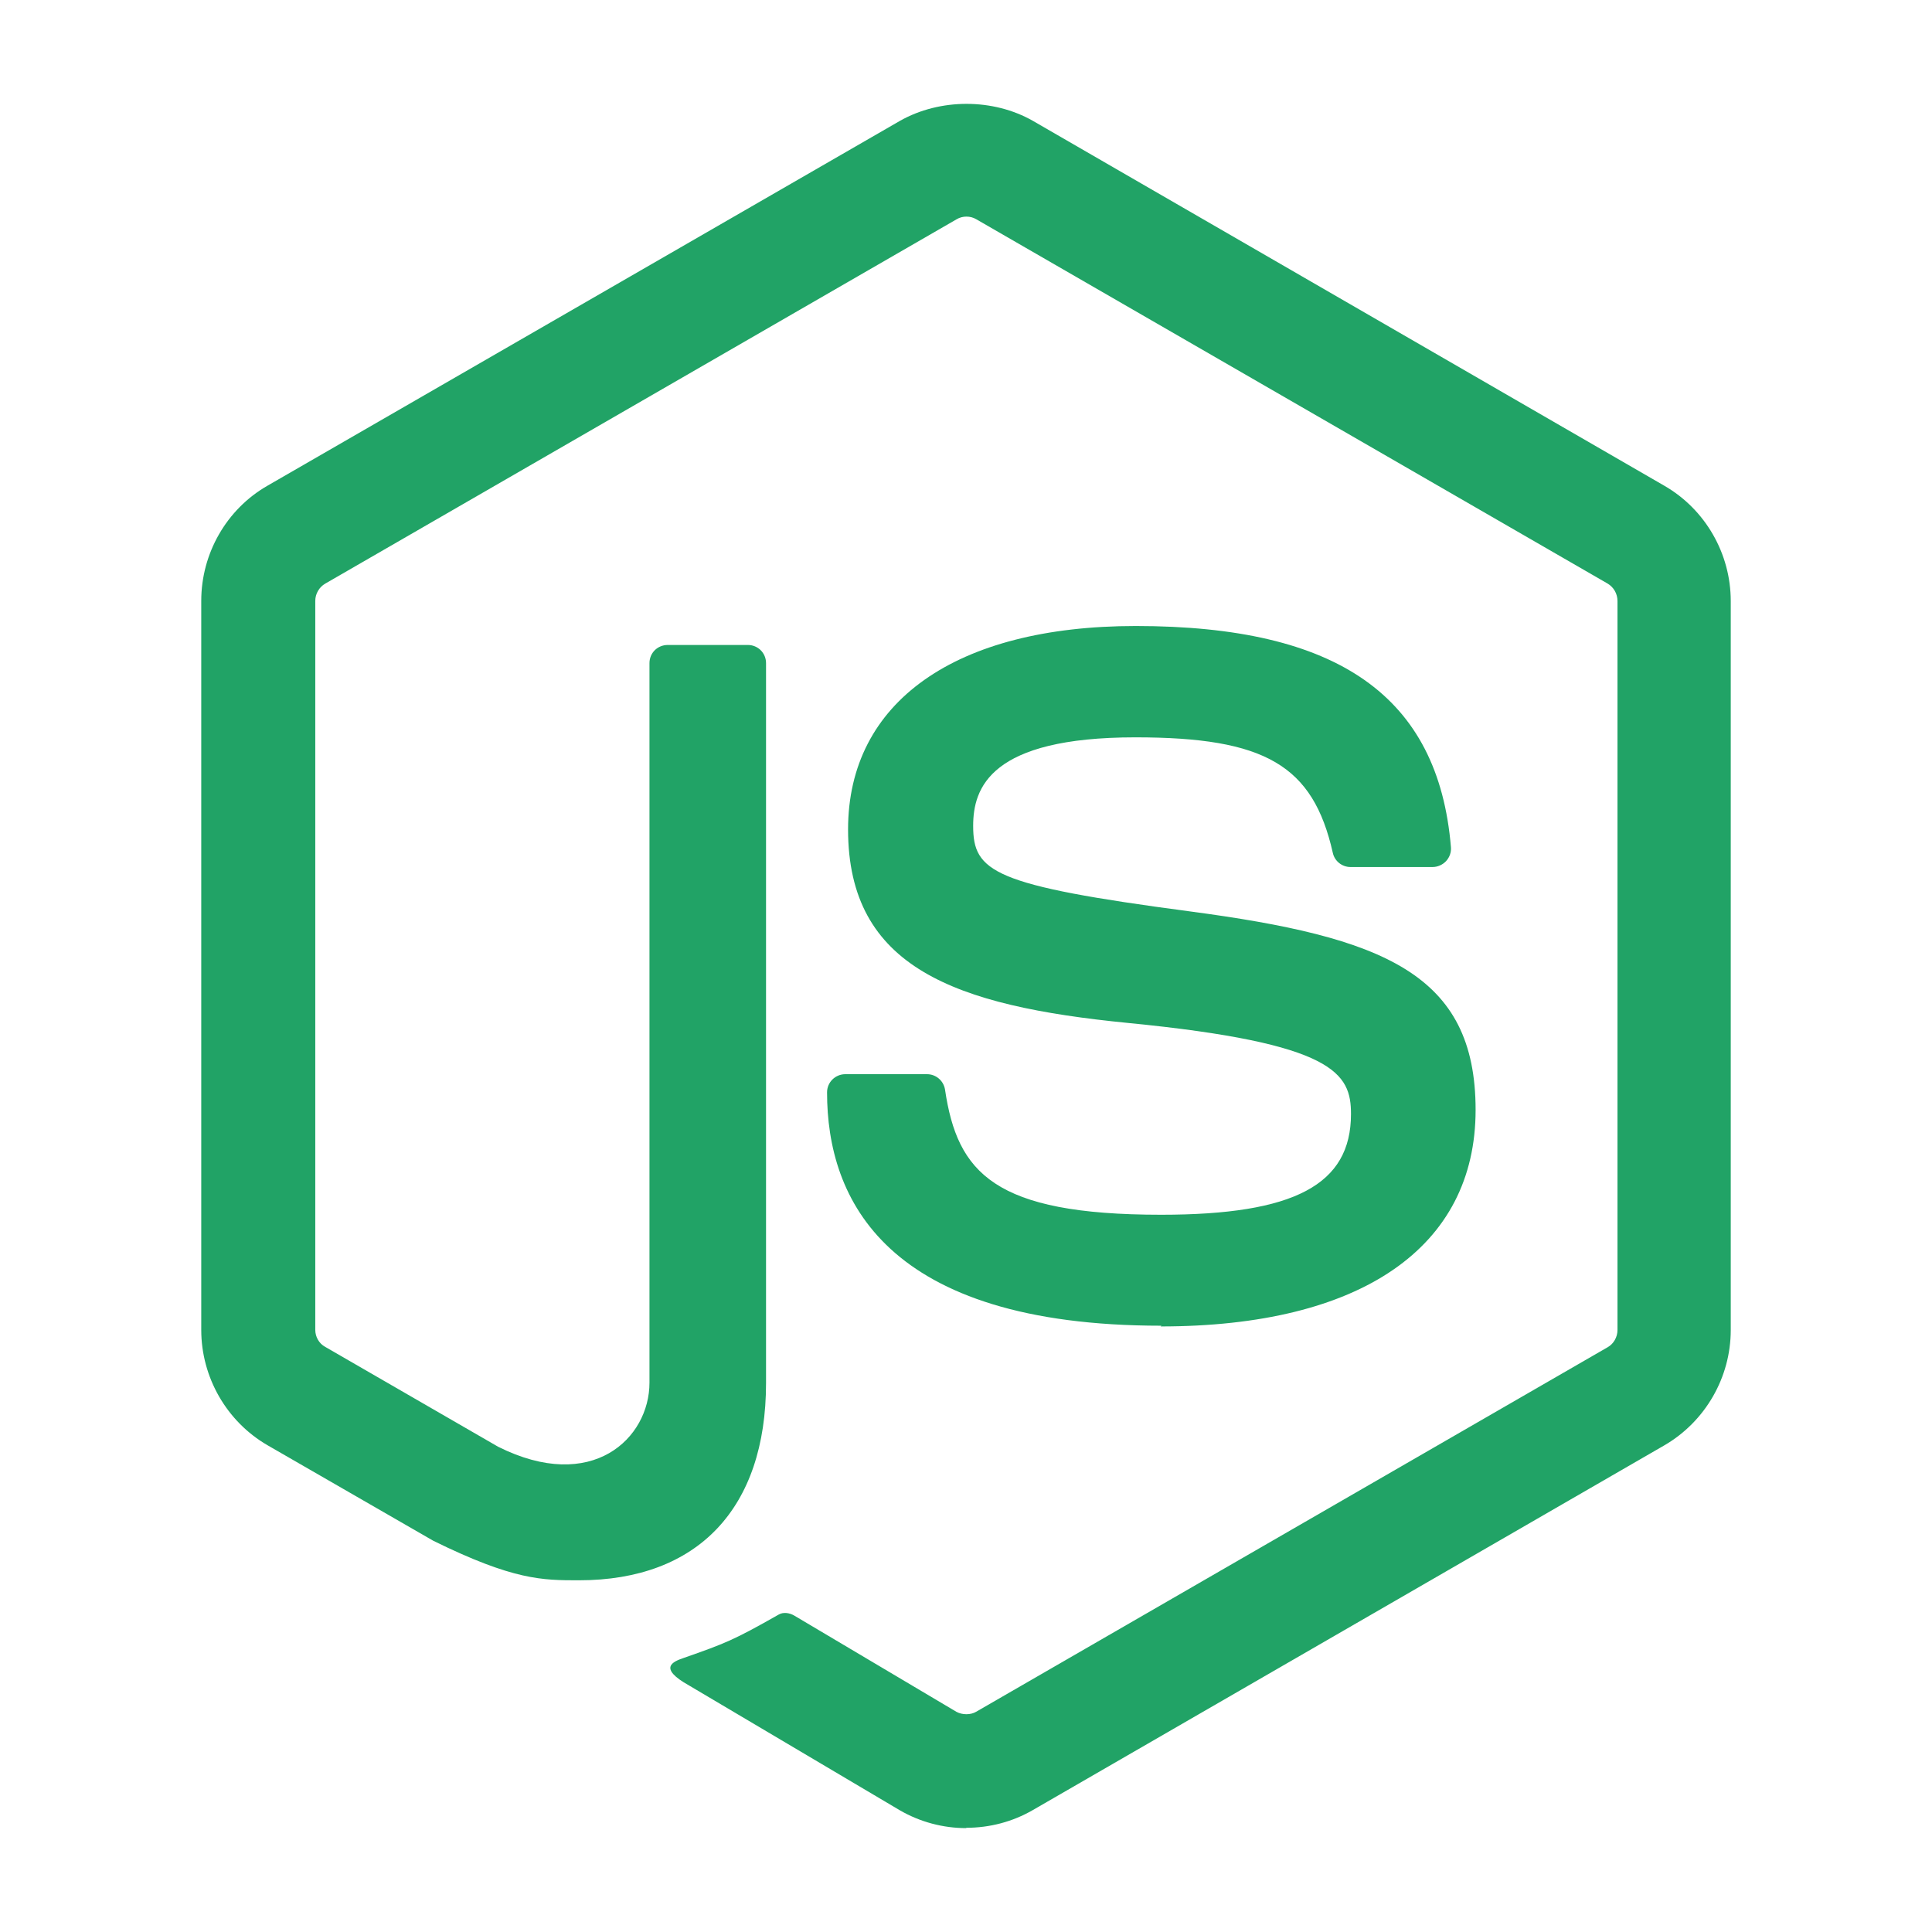
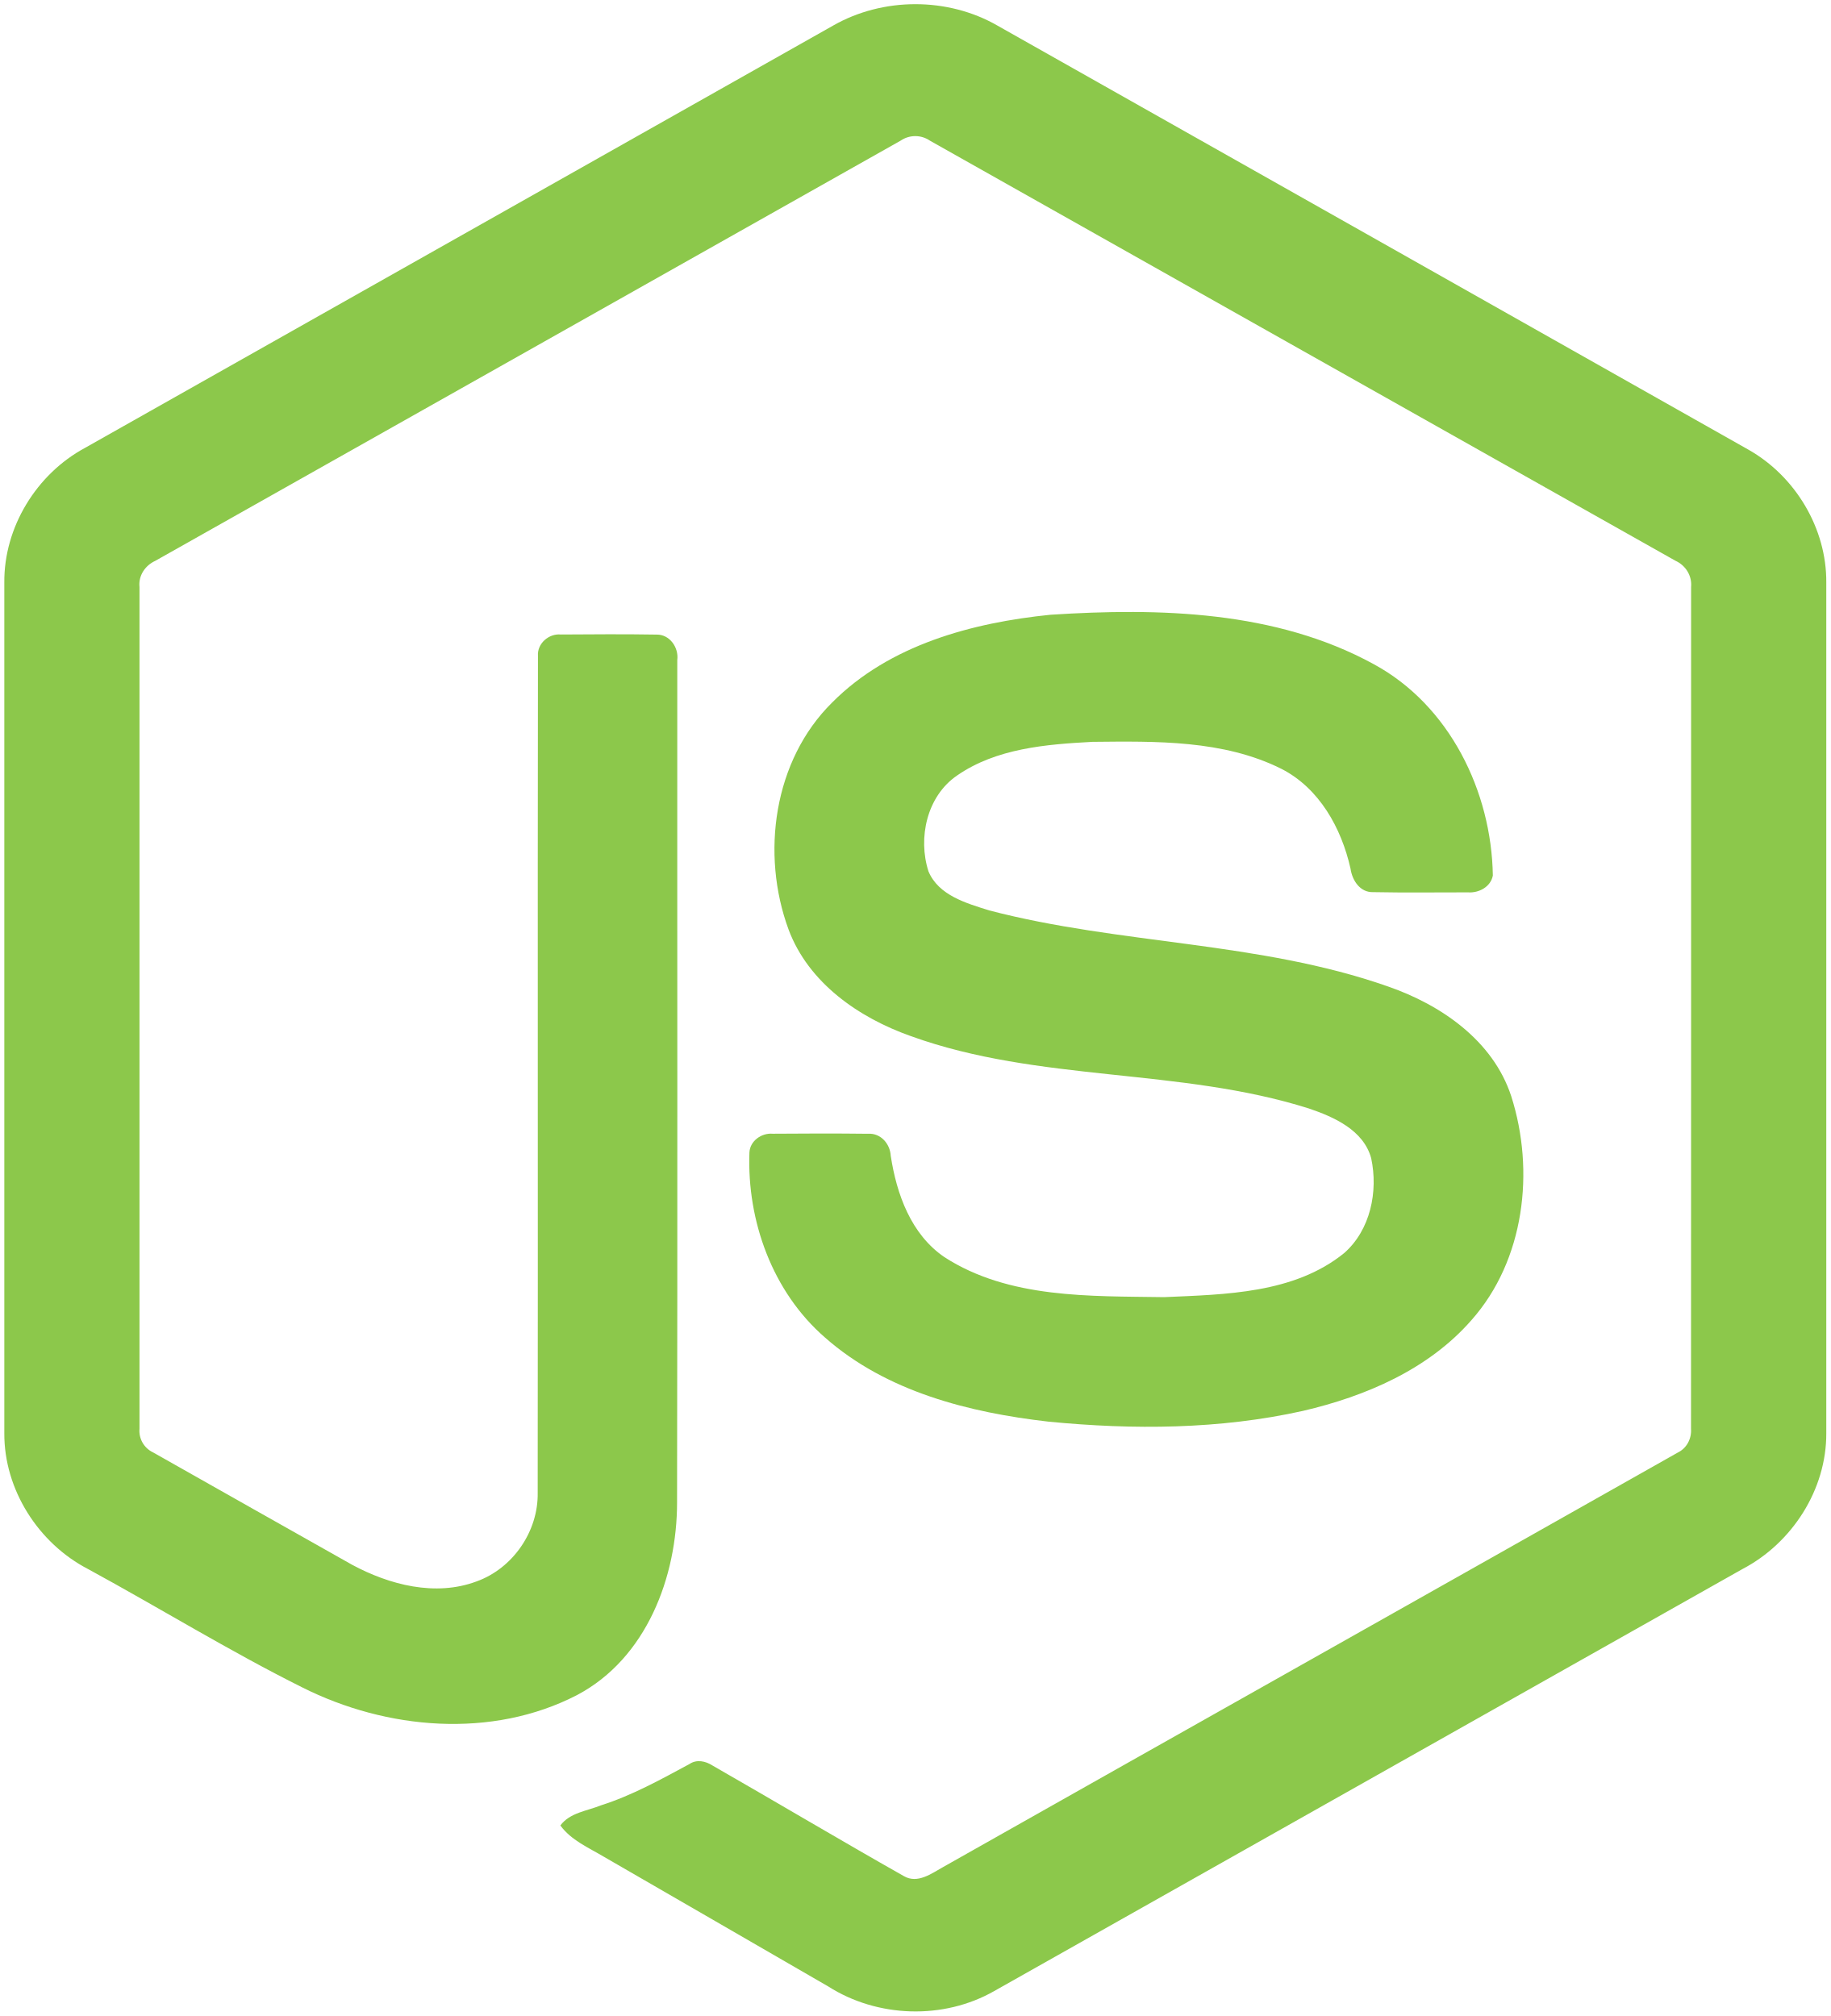
- <svg xmlns="http://www.w3.org/2000/svg" viewBox="0 0 48 48">
-   <path fill="#21a366" d="M24.007,45.419c-0.574,0-1.143-0.15-1.646-0.44l-5.24-3.103c-0.783-0.438-0.401-0.593-0.143-0.682 c1.044-0.365,1.255-0.448,2.369-1.081c0.117-0.067,0.27-0.043,0.39,0.028l4.026,2.389c0.145,0.079,0.352,0.079,0.486,0l15.697-9.061 c0.145-0.083,0.24-0.251,0.24-0.424V14.932c0-0.181-0.094-0.342-0.243-0.432L24.253,5.446c-0.145-0.086-0.338-0.086-0.483,0 L8.082,14.499c-0.152,0.086-0.249,0.255-0.249,0.428v18.114c0,0.173,0.094,0.338,0.244,0.42l4.299,2.483 c2.334,1.167,3.76-0.208,3.76-1.591V16.476c0-0.255,0.2-0.452,0.456-0.452h1.988c0.248,0,0.452,0.196,0.452,0.452v17.886 c0,3.112-1.697,4.9-4.648,4.9c-0.908,0-1.623,0-3.619-0.982l-4.118-2.373C5.629,35.317,5,34.216,5,33.042V14.928 c0-1.179,0.629-2.279,1.646-2.861L22.36,3.002c0.994-0.562,2.314-0.562,3.301,0l15.694,9.069C42.367,12.656,43,13.753,43,14.932 v18.114c0,1.175-0.633,2.271-1.646,2.861L25.66,44.971c-0.503,0.291-1.073,0.44-1.654,0.44" />
-   <path fill="#21a366" d="M28.856,32.937c-6.868,0-8.308-3.153-8.308-5.797c0-0.251,0.203-0.452,0.455-0.452h2.028 c0.224,0,0.413,0.163,0.448,0.384c0.306,2.066,1.218,3.108,5.371,3.108c3.308,0,4.715-0.747,4.715-2.502 c0-1.01-0.401-1.76-5.54-2.263c-4.299-0.424-6.955-1.371-6.955-4.809c0-3.167,2.672-5.053,7.147-5.053 c5.026,0,7.517,1.745,7.831,5.493c0.012,0.13-0.035,0.255-0.122,0.35c-0.086,0.09-0.208,0.145-0.334,0.145h-2.039 c-0.212,0-0.397-0.149-0.44-0.354c-0.491-2.173-1.678-2.868-4.904-2.868c-3.611,0-4.031,1.257-4.031,2.2 c0,1.143,0.495,1.477,5.367,2.122c4.825,0.64,7.116,1.544,7.116,4.935c0,3.418-2.853,5.379-7.827,5.379" />
+ <svg xmlns="http://www.w3.org/2000/svg" width="2270" height="2500" viewBox="0 0 256 282" preserveAspectRatio="xMinYMin meet">
+   <g fill="#8CC84B">
+     <path d="M116.504 3.58c6.962-3.985 16.03-4.003 22.986 0 34.995 19.774 70.001 39.517 104.99 59.303 6.581 3.707 10.983 11.031 10.916 18.614v118.968c.049 7.897-4.788 15.396-11.731 19.019-34.88 19.665-69.742 39.354-104.616 59.019-7.106 4.063-16.356 3.75-23.24-.646-10.457-6.062-20.932-12.094-31.39-18.15-2.137-1.274-4.546-2.288-6.055-4.36 1.334-1.798 3.719-2.022 5.657-2.807 4.365-1.388 8.374-3.616 12.384-5.778 1.014-.694 2.252-.428 3.224.193 8.942 5.127 17.805 10.403 26.777 15.481 1.914 1.105 3.852-.362 5.488-1.274 34.228-19.345 68.498-38.617 102.72-57.968 1.268-.61 1.969-1.956 1.866-3.345.024-39.245.006-78.497.012-117.742.145-1.576-.767-3.025-2.192-3.67-34.759-19.575-69.5-39.18-104.253-58.76a3.621 3.621 0 0 0-4.094-.006C91.2 39.257 56.465 58.88 21.712 78.454c-1.42.646-2.373 2.071-2.204 3.653.006 39.245 0 78.497 0 117.748a3.329 3.329 0 0 0 1.89 3.303c9.274 5.259 18.56 10.481 27.84 15.722 5.228 2.814 11.647 4.486 17.407 2.33 5.083-1.823 8.646-7.01 8.549-12.407.048-39.016-.024-78.038.036-117.048-.127-1.732 1.516-3.163 3.2-3 4.456-.03 8.918-.06 13.374.012 1.86-.042 3.14 1.823 2.91 3.568-.018 39.263.048 78.527-.03 117.79.012 10.464-4.287 21.85-13.966 26.97-11.924 6.177-26.662 4.867-38.442-1.056-10.198-5.09-19.93-11.097-29.947-16.55C5.368 215.886.555 208.357.604 200.466V81.497c-.073-7.74 4.504-15.197 11.29-18.85C46.768 42.966 81.636 23.27 116.504 3.58z" />
+     <path d="M146.928 85.99c15.21-.979 31.493-.58 45.18 6.913 10.597 5.742 16.472 17.793 16.659 29.566-.296 1.588-1.956 2.464-3.472 2.355-4.413-.006-8.827.06-13.24-.03-1.872.072-2.96-1.654-3.195-3.309-1.268-5.633-4.34-11.212-9.642-13.929-8.139-4.075-17.576-3.87-26.451-3.785-6.479.344-13.446.905-18.935 4.715-4.214 2.886-5.494 8.712-3.99 13.404 1.418 3.369 5.307 4.456 8.489 5.458 18.33 4.794 37.754 4.317 55.734 10.626 7.444 2.572 14.726 7.572 17.274 15.366 3.333 10.446 1.872 22.932-5.56 31.318-6.027 6.901-14.805 10.657-23.56 12.697-11.647 2.597-23.734 2.663-35.562 1.51-11.122-1.268-22.696-4.19-31.282-11.768-7.342-6.375-10.928-16.308-10.572-25.895.085-1.619 1.697-2.748 3.248-2.615 4.444-.036 8.888-.048 13.332.006 1.775-.127 3.091 1.407 3.182 3.08.82 5.367 2.837 11 7.517 14.182 9.032 5.827 20.365 5.428 30.707 5.591 8.568-.38 18.186-.495 25.178-6.158 3.689-3.23 4.782-8.634 3.785-13.283-1.08-3.925-5.186-5.754-8.712-6.95-18.095-5.724-37.736-3.647-55.656-10.12-7.275-2.571-14.31-7.432-17.105-14.906-3.9-10.578-2.113-23.662 6.098-31.765 8.006-8.06 19.563-11.164 30.551-12.275z" />
+   </g>
</svg>
